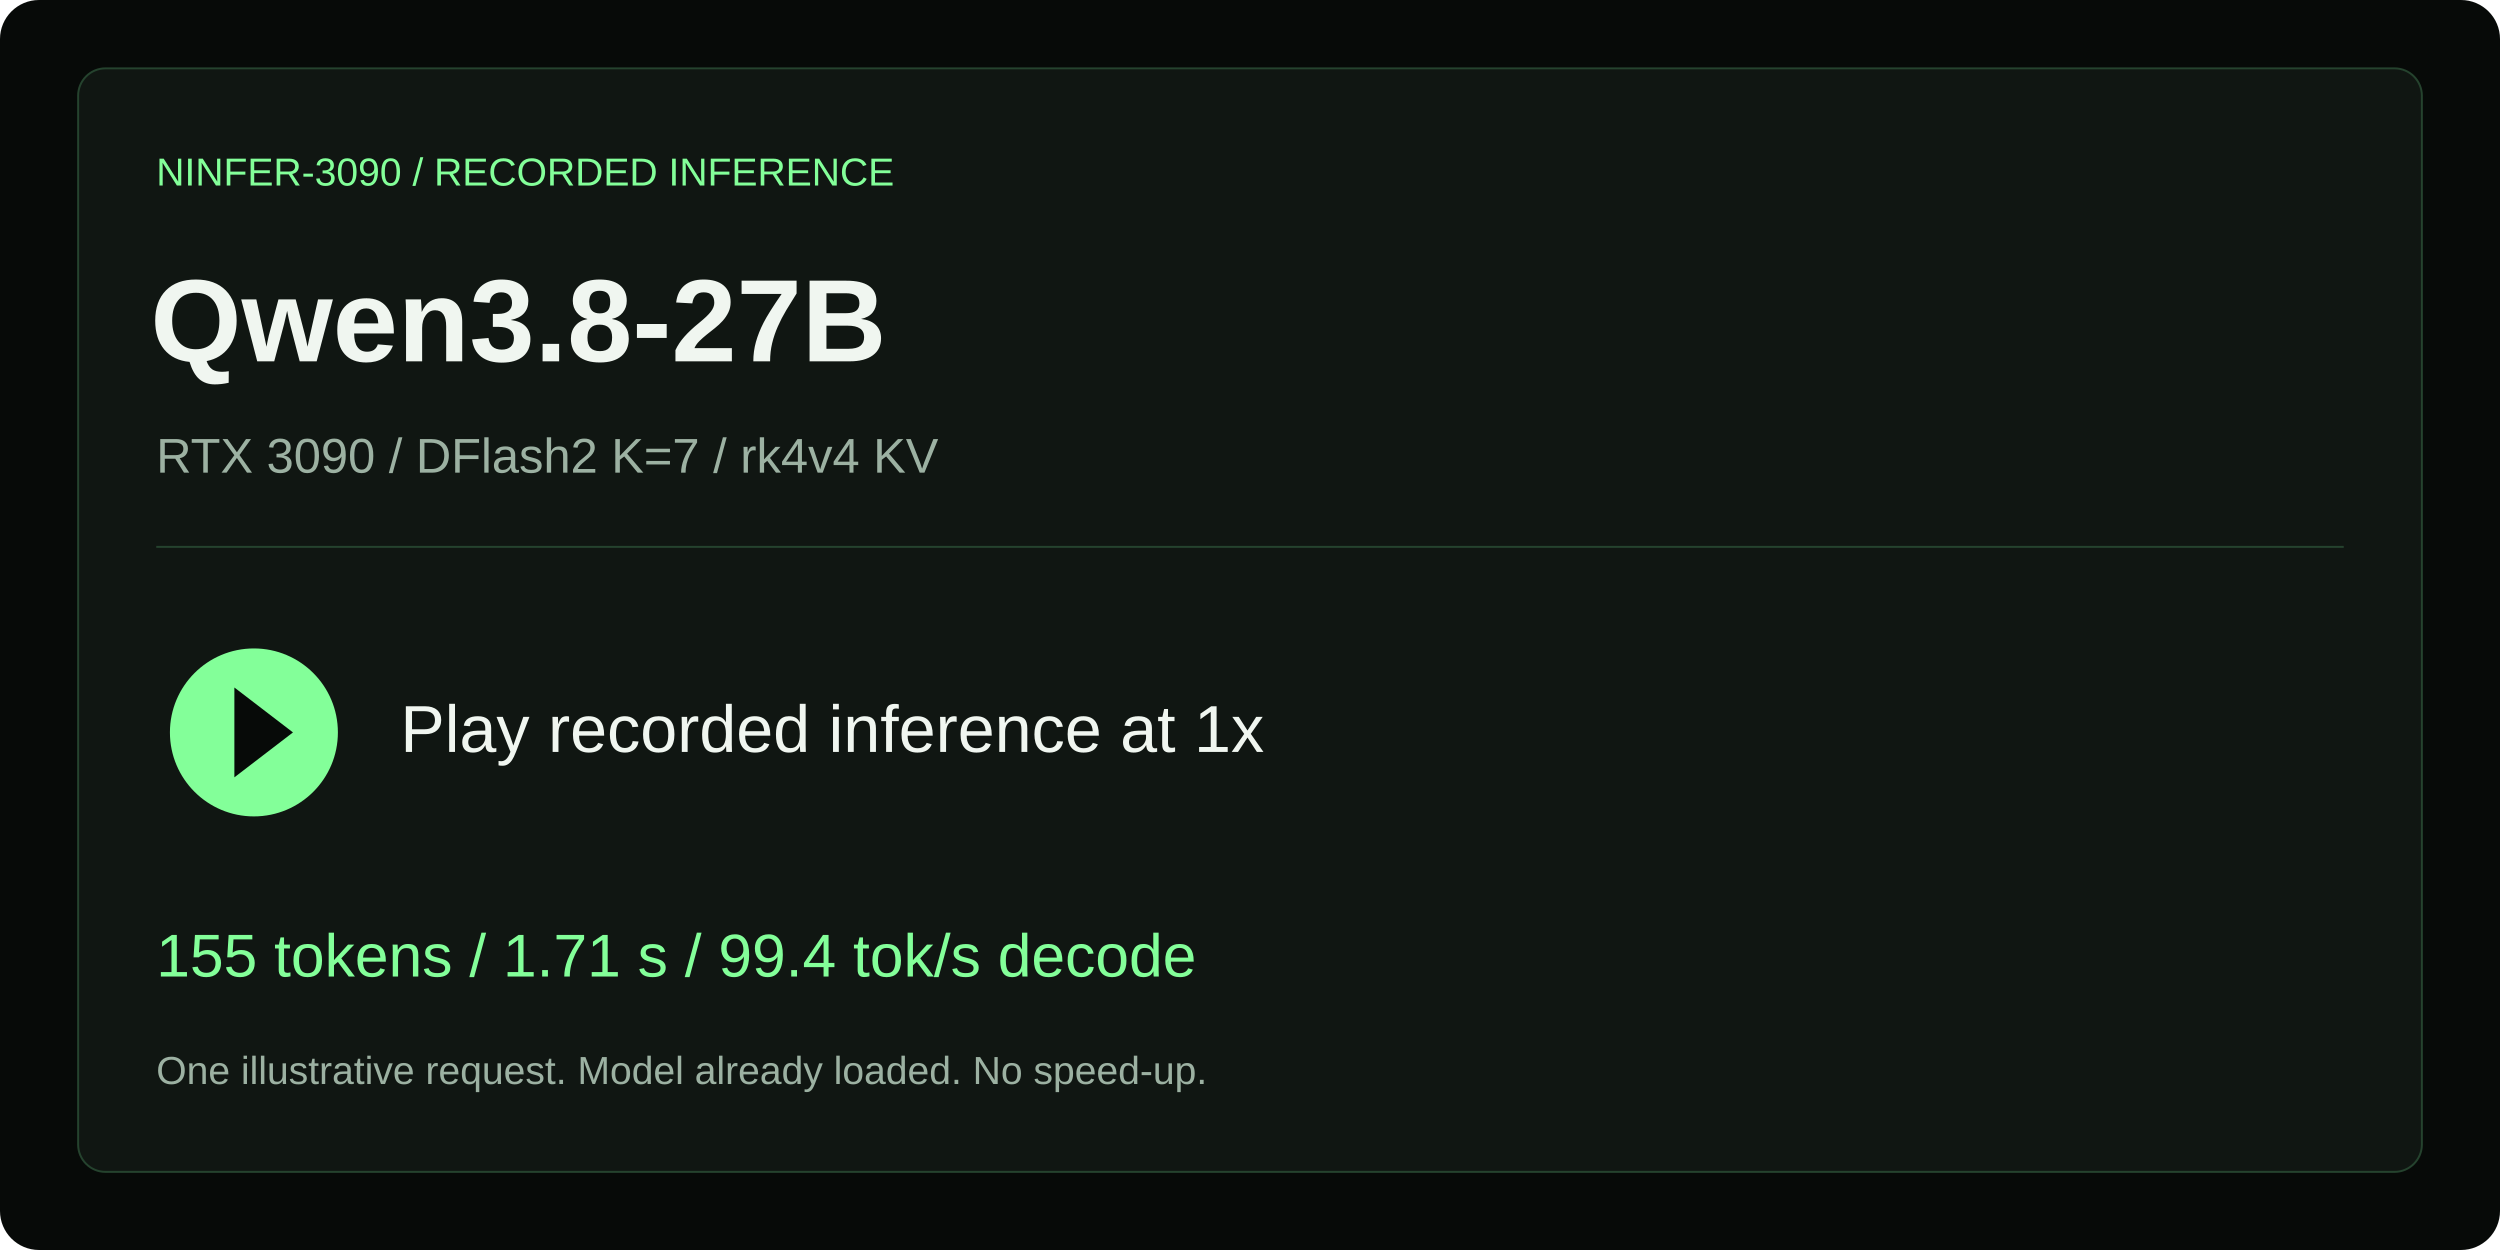
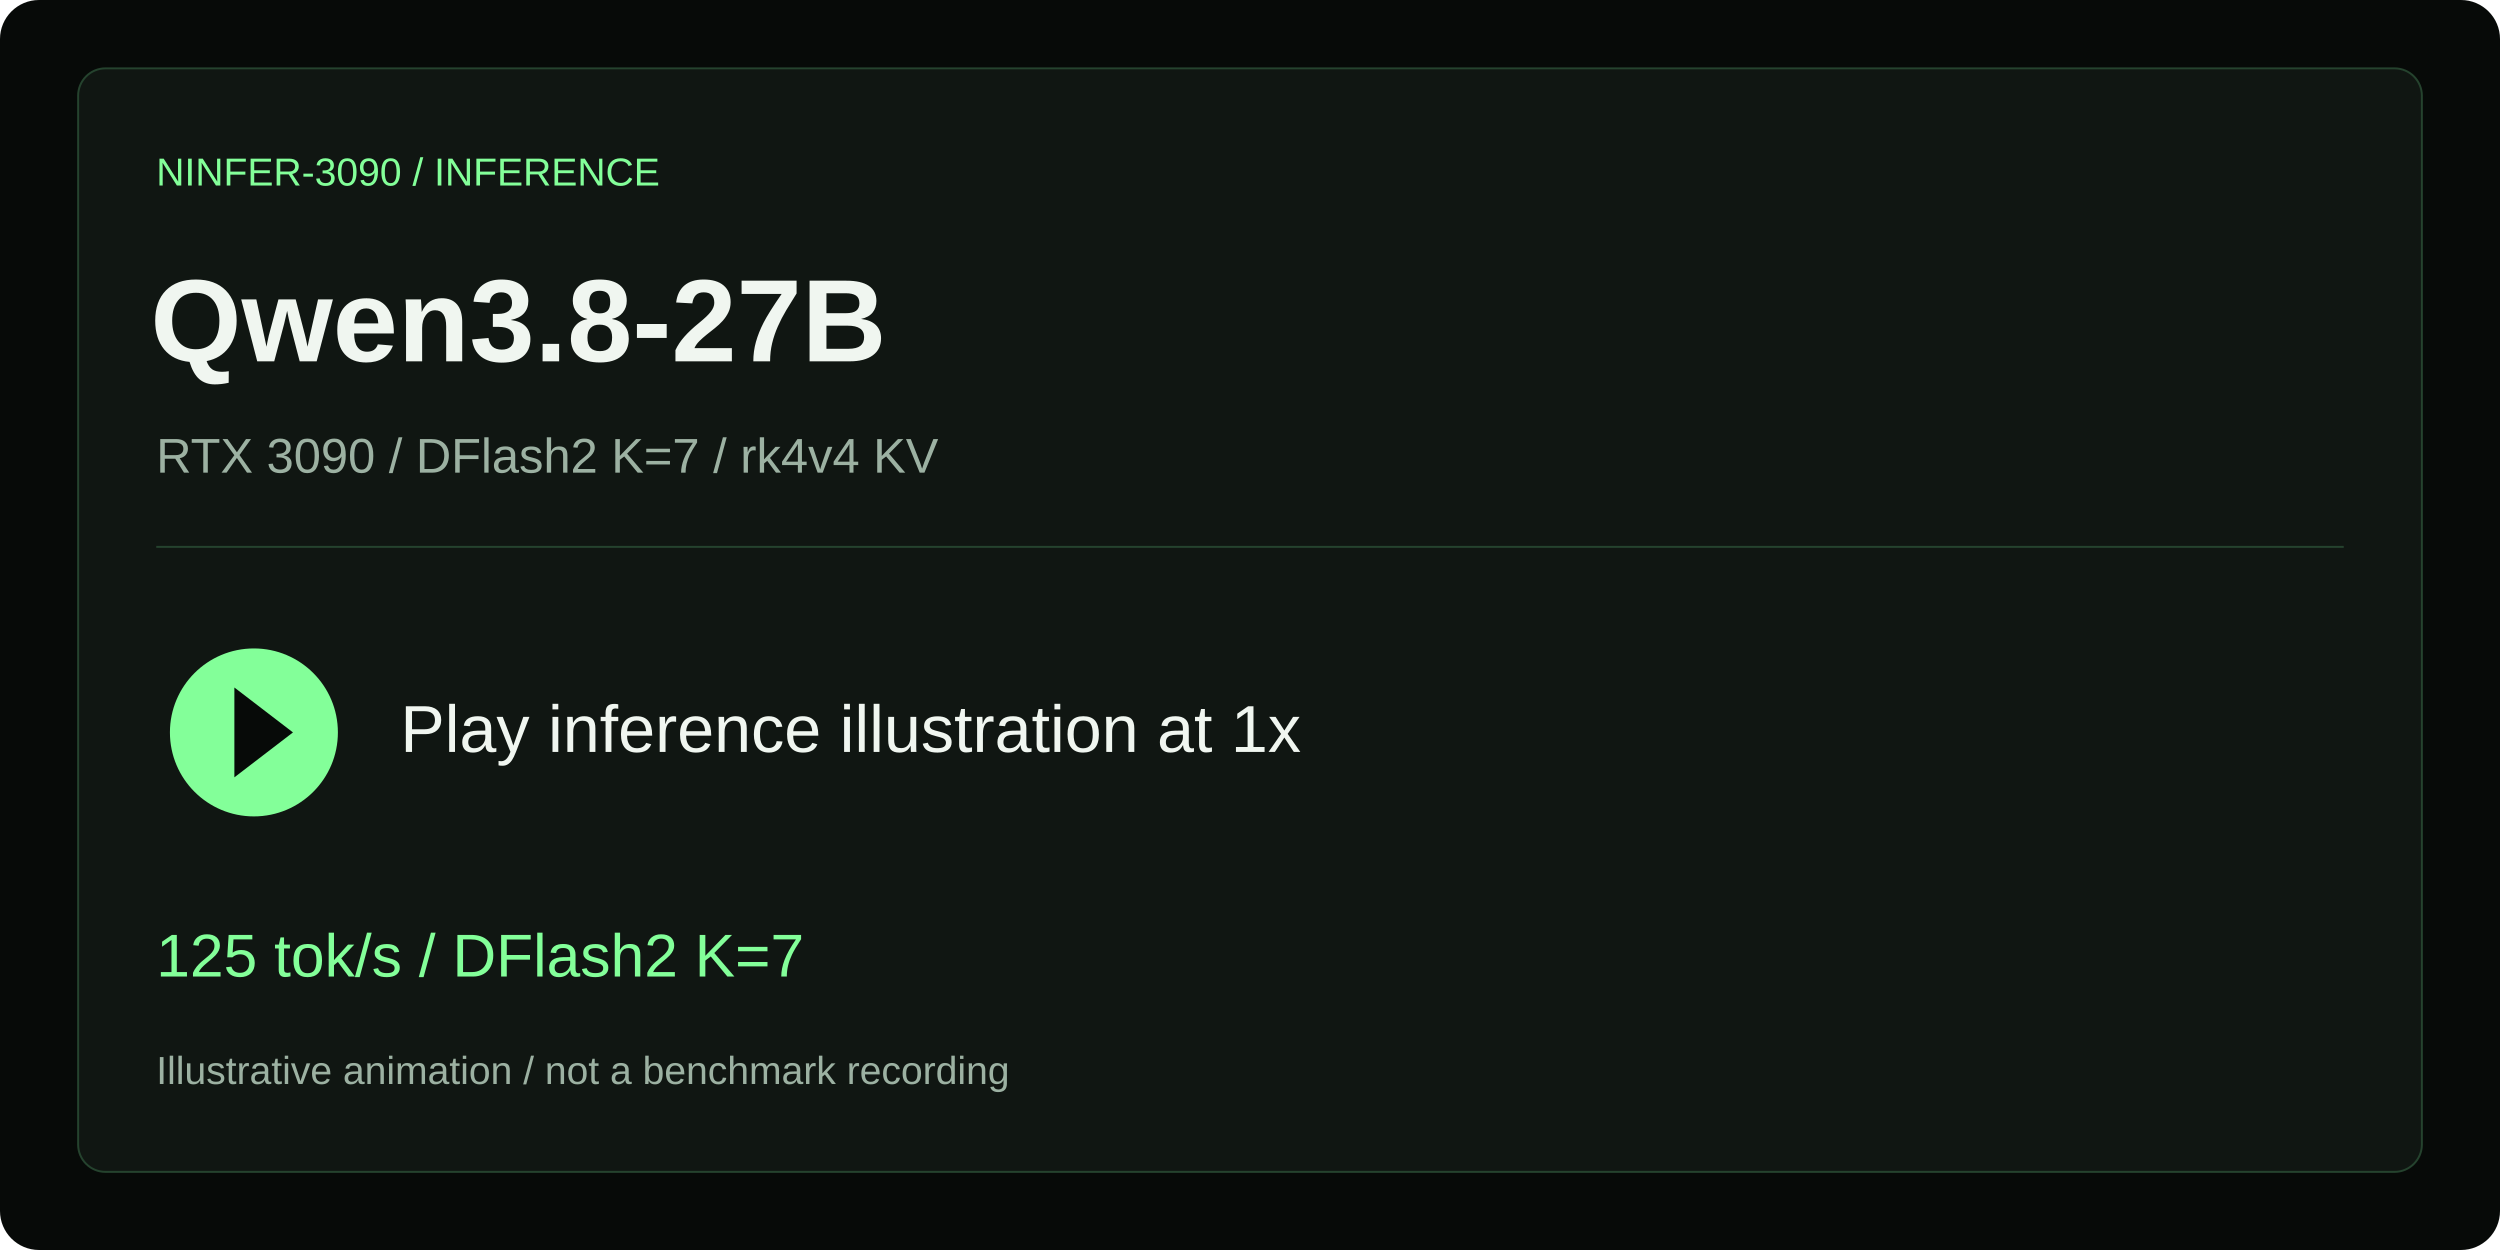
- <svg xmlns="http://www.w3.org/2000/svg" width="1280" height="640" viewBox="0 0 1280 640" role="img" aria-label="NInfer-3090 Qwen3.8-27B recorded inference, DFlash2 K=7, RTX 3090">
+ <svg xmlns="http://www.w3.org/2000/svg" width="1280" height="640" viewBox="0 0 1280 640" role="img" aria-label="NInfer-3090 Qwen3.8-27B inference illustration, DFlash2 K=7, RTX 3090">
  <rect width="1280" height="640" rx="20" fill="#070a08" />
  <rect x="40" y="35" width="1200" height="565" rx="14" fill="#101612" stroke="#25432e" />
  <g font-family="Segoe UI,Arial,sans-serif">
-     <text x="80" y="95" font-size="20" fill="#83ff99">NINFER-3090 / RECORDED INFERENCE</text>
+     <text x="80" y="95" font-size="20" fill="#83ff99">NINFER-3090 / INFERENCE</text>
    <text x="77" y="185" font-size="60" font-weight="700" fill="#f0f6f0">Qwen3.8-27B</text>
    <text x="80" y="242" font-size="25" fill="#9cb1a2">RTX 3090 / DFlash2 K=7 / rk4v4 KV</text>
    <path d="M80 280h1120" stroke="#25432e" />
    <circle cx="130" cy="375" r="43" fill="#83ff99" />
    <path d="M120 352l30 23-30 23z" fill="#070a08" />
-     <text x="205" y="385" font-size="34" fill="#f0f6f0">Play recorded inference at 1x</text>
-     <text x="80" y="500" font-size="31" fill="#83ff99">155 tokens / 1.71 s / 99.4 tok/s decode</text>
-     <text x="80" y="555" font-size="20" fill="#9cb1a2">One illustrative request. Model already loaded. No speed-up.</text>
+     <text x="205" y="385" font-size="34" fill="#f0f6f0">Play inference illustration at 1x</text>
+     <text x="80" y="500" font-size="31" fill="#83ff99">125 tok/s / DFlash2 K=7</text>
+     <text x="80" y="555" font-size="20" fill="#9cb1a2">Illustrative animation / not a benchmark recording</text>
  </g>
</svg>
